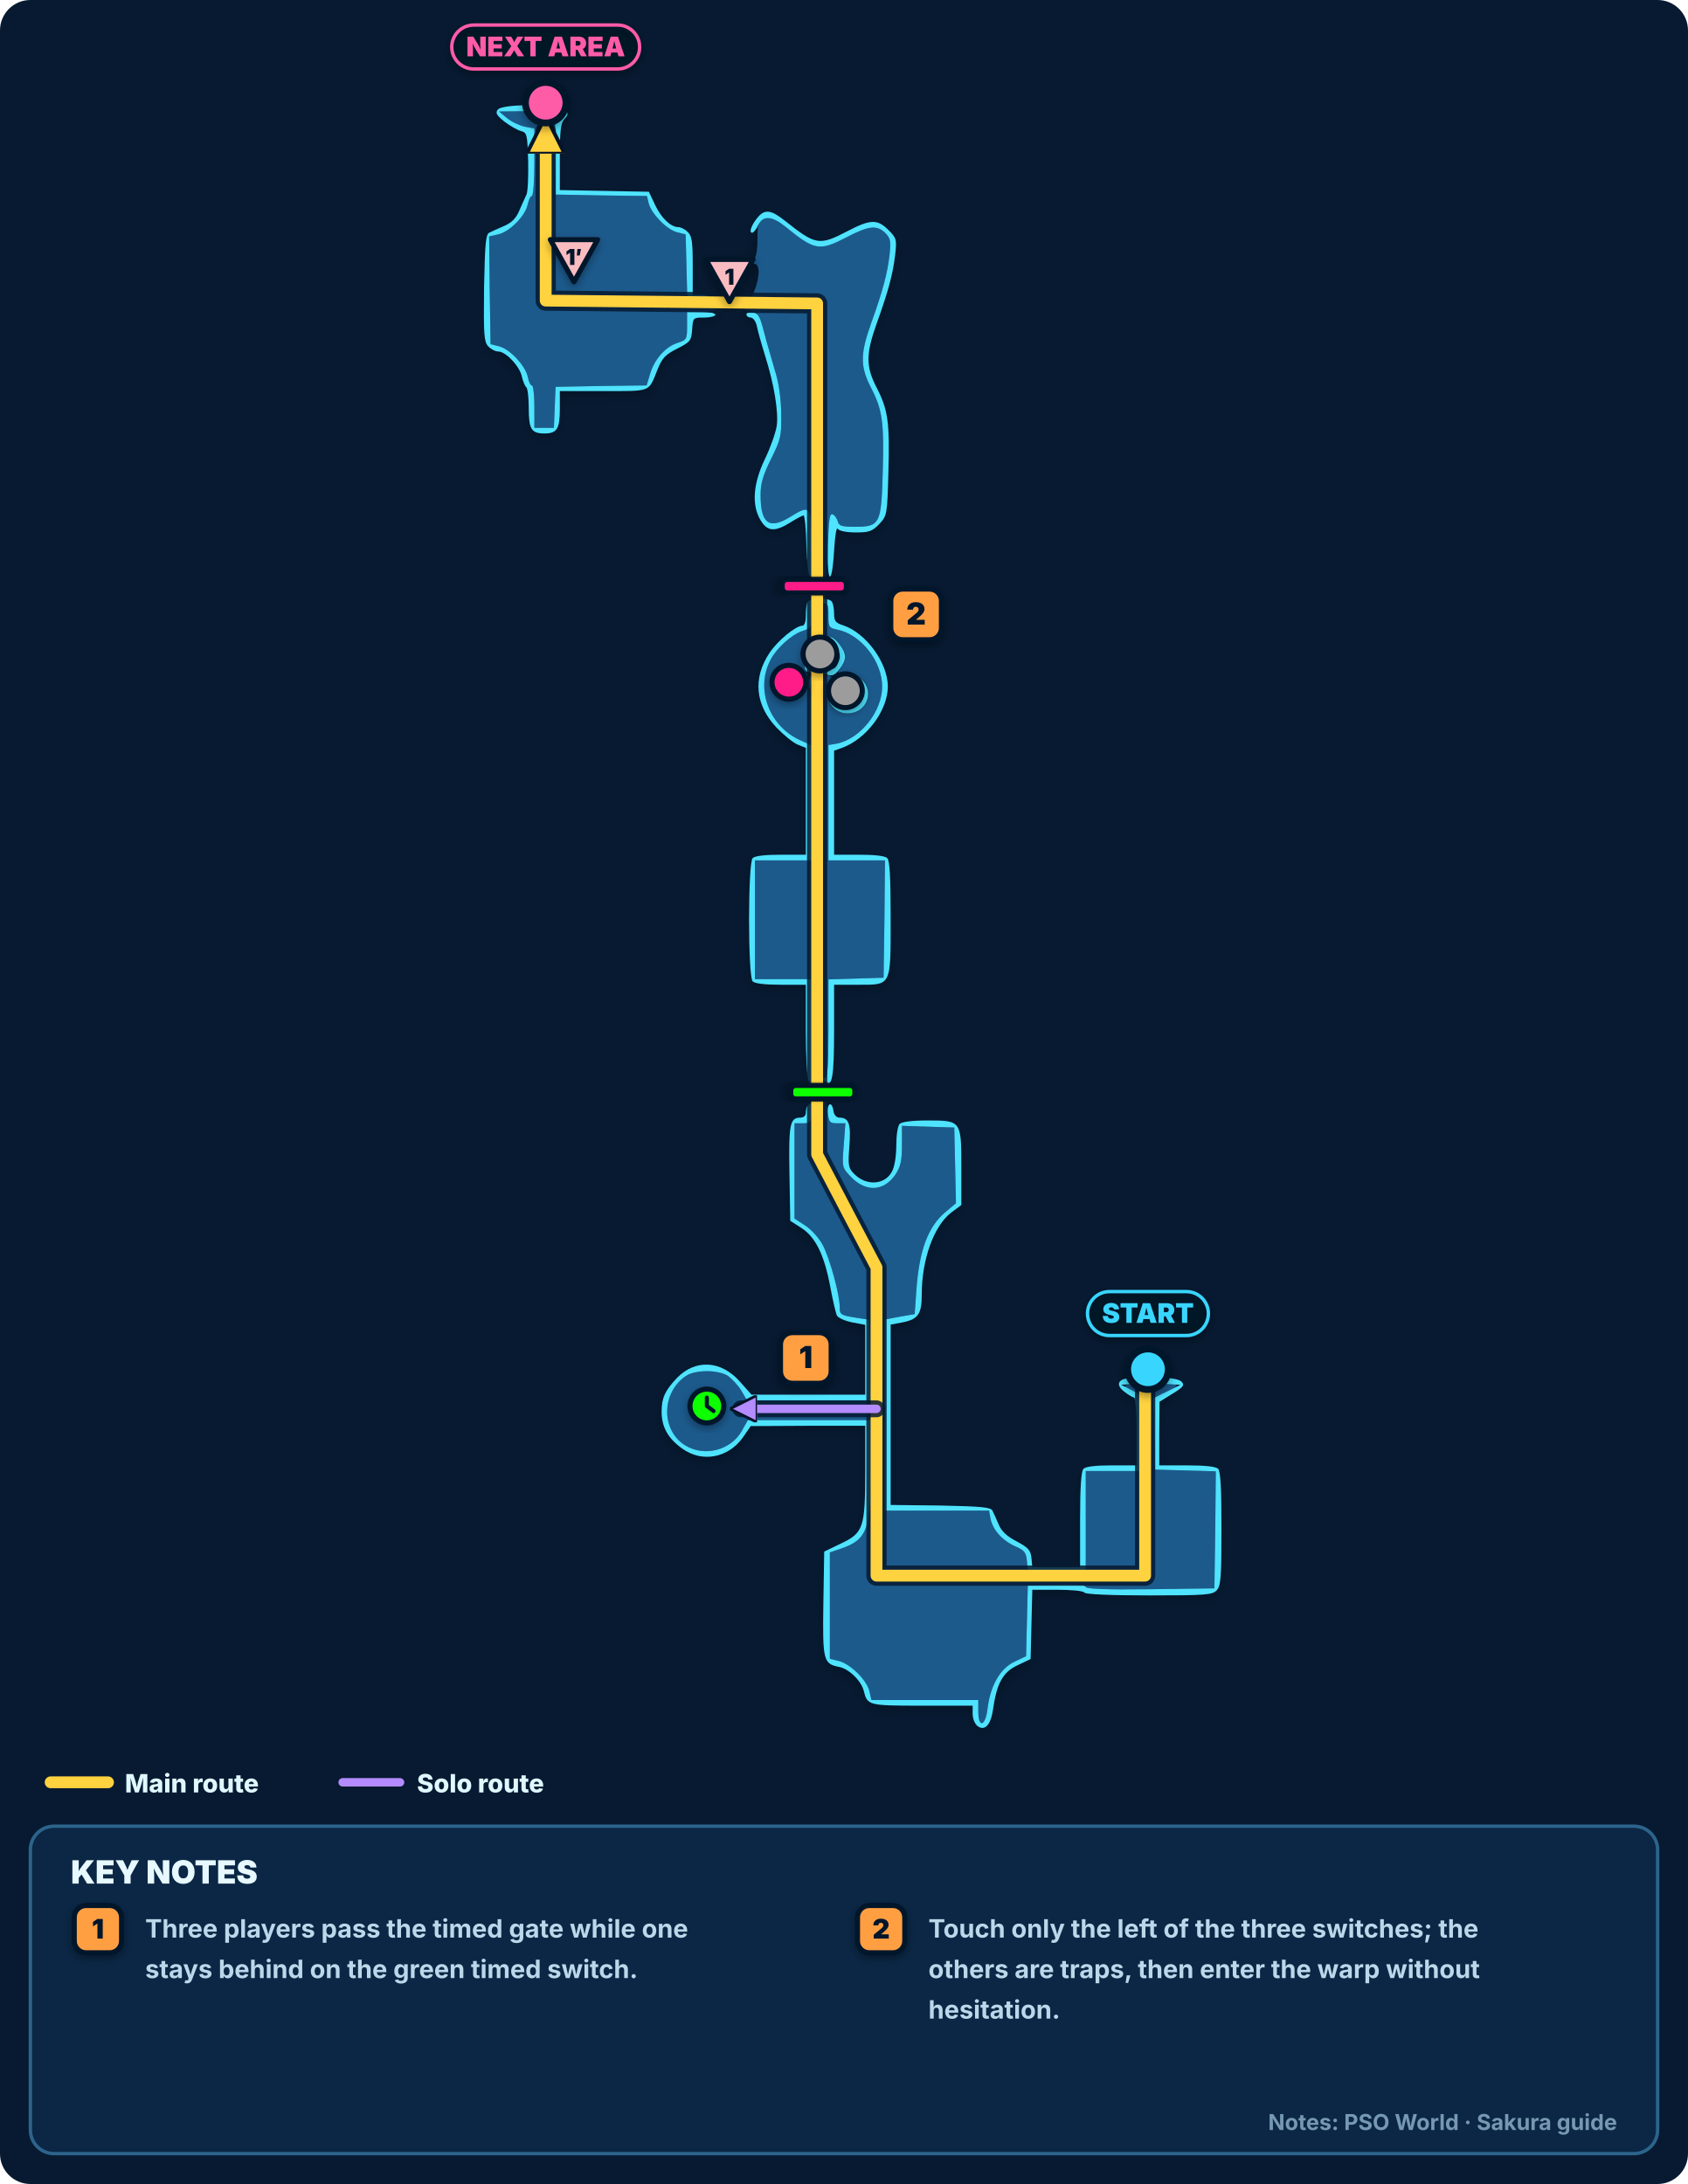
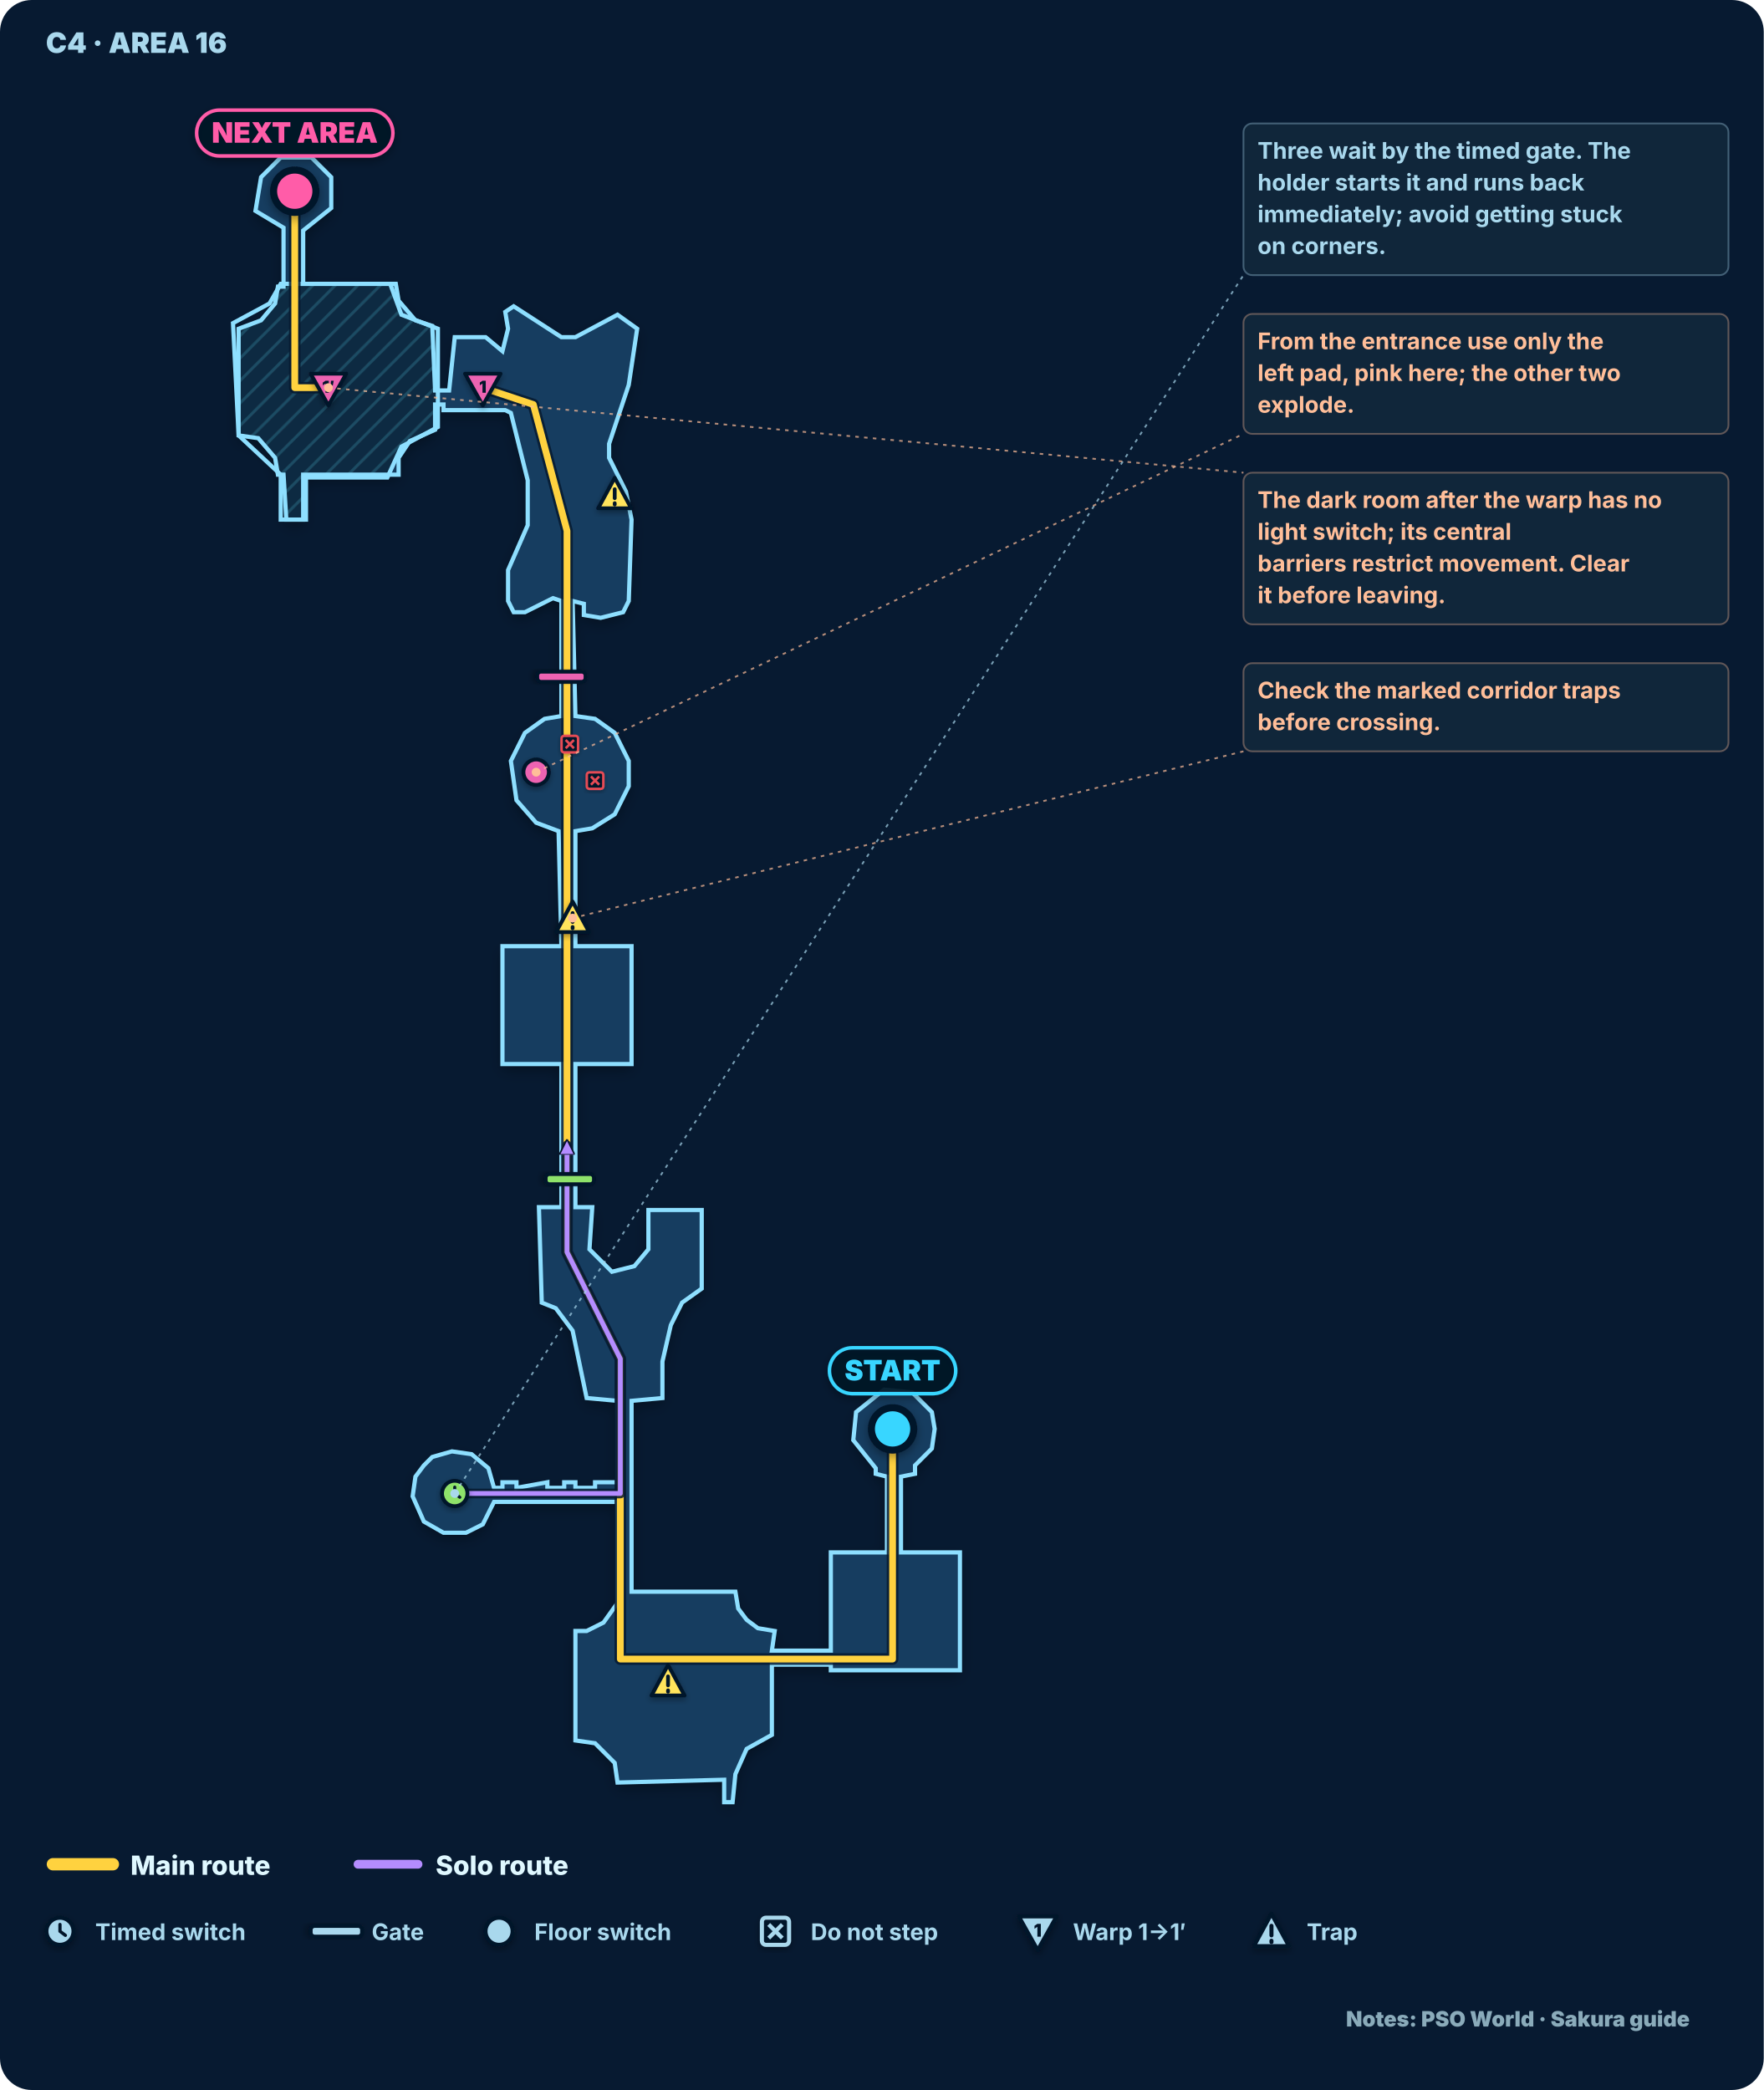
- <svg xmlns="http://www.w3.org/2000/svg" viewBox="0 0 1000 1294" role="img" aria-labelledby="title desc" shape-rendering="geometricPrecision">
+ <svg xmlns="http://www.w3.org/2000/svg" viewBox="0 0 1000 1185" role="img" aria-labelledby="title desc" shape-rendering="geometricPrecision">
  <defs>
    <filter id="shadow" x="-30%" y="-30%" width="160%" height="160%">
      <feDropShadow dx="0" dy="2" stdDeviation="2.5" flood-color="#000" flood-opacity=".35" />
    </filter>
-     <pattern id="dark-hatch" width="5.97" height="5.97" patternUnits="userSpaceOnUse" patternTransform="rotate(45)">
-       <rect width="5.97" height="5.97" fill="#000" fill-opacity=".25" />
-       <path d="M0 0V5.97" stroke="#4fe3ff" stroke-opacity=".25" stroke-width="1.791" />
+     <pattern id="dark-hatch" width="6.284" height="6.284" patternUnits="userSpaceOnUse" patternTransform="rotate(45)">
+       <rect width="6.284" height="6.284" fill="#000" fill-opacity=".25" />
+       <path d="M0 0V6.284" stroke="#4fe3ff" stroke-opacity=".25" stroke-width="1.885" />
    </pattern>
    <marker id="arrow-main" viewBox="0 0 10 10" refX="6" refY="5" markerWidth="3.2" markerHeight="3.2" orient="auto-start-reverse">
      <path d="M0 0 10 5 0 10Z" fill="#ffd23f" stroke="#061329" stroke-width="1" />
    </marker>
    <marker id="arrow-split" viewBox="0 0 10 10" refX="6" refY="5" markerWidth="3.2" markerHeight="3.2" orient="auto-start-reverse">
      <path d="M0 0 10 5 0 10Z" fill="#f5f7ff" stroke="#061329" stroke-width="1" />
    </marker>
    <marker id="arrow-solo" viewBox="0 0 10 10" refX="6" refY="5" markerWidth="3.2" markerHeight="3.2" orient="auto-start-reverse">
      <path d="M0 0 10 5 0 10Z" fill="#b48cff" stroke="#061329" stroke-width="1" />
    </marker>
  </defs>
-   <rect width="1000" height="1294" rx="18" fill="#071a31" />
-   <g transform="translate(237.856 24) scale(1.67504)">
+   <rect width="1000" height="1185" rx="18" fill="#071a31" />
+   <text x="26" y="30" text-anchor="start" fill="#a9d8ed" font-family="system-ui,-apple-system,sans-serif" font-size="16" font-weight="900">C4 · AREA 16</text>
+   <g transform="translate(85.9631 75) scale(1.59129)">
    <g filter="url(#shadow)">
-       <g transform="translate(0,597) scale(0.1,-0.1)" fill="#1f5a8c" stroke="none">
-         <path d="M374 5695 c16 -13 44 -26 63 -30 l33 -6 0 -119 c0 -66 -4 -120 -9 -120 -5 0 -11 -14 -15 -31 -8 -40 -65 -97 -105 -105 l-31 -7 2 -190 3 -191 31 -8 c38 -10 93 -69 101 -109 3 -16 9 -29 14 -29 5 0 9 -34 9 -75 l0 -75 35 0 34 0 3 73 3 72 161 3 161 2 12 40 c15 52 54 96 96 110 34 11 35 13 35 61 l0 49 50 0 c28 0 50 4 50 8 0 18 -26 32 -62 32 l-37 0 -3 117 -3 117 -31 8 c-36 9 -91 66 -100 103 l-6 25 -162 2 -161 3 -3 133 c-2 111 0 133 13 138 40 16 5 24 -97 24 l-113 -1 29 -24z M1270 5335 c-8 -9 -12 -37 -11 -66 1 -27 -3 -58 -9 -69 -6 -11 -7 -20 -2 -20 30 0 12 -95 -26 -142 -16 -19 -17 -17 32 -32 7 -3 21 -33 29 -68 9 -35 25 -94 37 -133 15 -46 22 -99 23 -155 1 -79 -1 -90 -36 -160 -28 -57 -37 -86 -37 -127 0 -102 30 -124 105 -78 71 44 72 42 79 -107 3 -73 6 -145 6 -160 1 -21 6 -28 20 -28 14 0 19 7 20 28 0 15 3 84 6 154 5 98 9 125 19 122 7 -3 15 -14 18 -25 4 -16 14 -19 61 -19 88 0 93 9 98 193 5 177 -1 221 -42 300 -38 74 -38 118 1 227 41 114 57 174 65 241 5 49 4 59 -15 78 -29 29 -58 26 -135 -14 -98 -51 -111 -49 -218 36 -45 36 -72 43 -88 24z M1450 3936 c0 -41 -2 -45 -33 -55 -38 -13 -91 -61 -112 -102 -54 -103 -5 -234 105 -284 l40 -18 0 -204 0 -203 -100 0 -100 0 0 -210 0 -210 100 0 100 0 0 -168 c0 -92 4 -181 8 -197 6 -18 5 -53 -2 -87 -10 -54 -12 -58 -38 -58 l-28 0 0 -168 0 -169 37 -24 c21 -13 49 -44 62 -68 25 -46 61 -176 61 -223 0 -24 4 -27 53 -35 l52 -8 3 -143 3 -142 -220 0 -219 0 -20 34 c-29 49 -66 70 -122 70 -82 0 -140 -59 -140 -142 0 -55 21 -95 63 -121 68 -42 161 -18 200 50 l22 39 218 0 217 0 0 -170 c0 -218 -13 -253 -107 -285 l-38 -13 0 -188 0 -188 32 -8 c42 -11 99 -68 108 -107 l7 -31 189 0 189 0 0 -40 c0 -62 26 -53 33 12 10 79 44 139 94 163 l42 20 3 125 3 125 103 3 c66 2 102 -1 102 -8 0 -7 73 -10 228 -8 l227 3 3 207 2 207 -107 3 -108 3 -3 128 -3 127 27 10 c14 6 35 17 47 25 18 13 10 14 -82 14 -103 -1 -115 -6 -61 -29 l30 -12 0 -134 0 -134 -100 0 -100 0 0 -180 0 -181 -102 3 -103 3 -3 36 c-3 31 -8 38 -42 53 -45 20 -79 58 -87 98 l-5 28 -184 0 -184 0 0 338 0 338 53 10 52 9 6 85 c10 142 42 226 104 277 l36 30 -3 134 -3 134 -92 3 -93 3 0 -69 c0 -55 -5 -76 -23 -103 -41 -61 -106 -64 -160 -6 -29 31 -29 33 -23 109 l6 78 -28 0 c-28 0 -30 3 -37 53 -11 70 -12 107 -2 107 4 0 7 79 7 175 l0 174 98 3 97 3 3 208 2 207 -100 0 -100 0 0 204 0 204 30 5 c83 17 160 114 160 202 0 89 -75 184 -158 201 -30 6 -32 9 -32 50 0 42 -1 44 -30 44 -29 0 -30 -2 -30 -44z m99 -102 c25 -32 26 -52 5 -82 -15 -21 -14 -22 20 -22 45 0 76 -29 76 -70 0 -40 -31 -70 -73 -70 -55 0 -88 53 -63 102 14 26 13 27 -16 37 -38 14 -58 14 -38 1 9 -6 10 -10 3 -10 -6 0 -14 -12 -16 -27 -4 -27 -4 -26 -6 4 0 17 -5 34 -10 37 -4 3 -8 25 -7 48 1 42 2 43 44 52 23 5 42 13 42 17 0 17 19 9 39 -17z" />
+       <g id="c4-floor" data-source="PSO World area_16.png">
+         <defs>
+           <clipPath id="c4-floor-clip">
+             <path d="M46 9L39 16L37 28L47 34L47 55L45 55L44 61L39 67L31 70L31 108L38 109L44 116L45 122L47 122L48 138L54 138L54 122L88 122L88 116L92 110L101 106L101 97L104 97L104 99L126 99L128 100L134 124L134 140L127 156L127 167L129 171L133 171L143 166L146 167L146 208L140 209L133 214L128 224L130 238L137 246L145 249L146 290L125 290L125 332L146 332L146 383L138 383L139 417L144 419L150 427L155 451L166 452L166 481L158 481L158 483L151 483L151 481L147 481L147 483L141 483L141 481L130 483L130 481L125 481L125 483L122 483L120 476L114 471L107 470L100 472L97 475L94 479L93 486L97 495L104 499L112 499L118 496L122 488L166 488L166 524L161 531L155 534L151 534L151 573L158 574L165 581L166 588L204 587L204 595L207 595L208 585L212 576L221 571L221 546L242 546L242 548L288 548L288 506L267 506L267 479L272 478L272 475L278 469L279 462L278 456L271 449L261 448L251 456L250 466L258 476L258 478L262 479L262 506L242 506L242 541L221 541L222 534L216 533L212 530L209 526L208 520L171 520L171 452L182 451L182 438L185 425L189 417L196 412L196 384L177 384L177 398L172 404L164 406L156 398L157 383L151 383L151 332L171 332L171 290L151 290L151 249L157 248L165 243L170 233L170 224L165 214L158 209L151 208L150 167L154 168L154 172L160 173L168 171L170 167L171 138L169 128L163 116L163 111L170 90L173 70L166 65L151 73L146 73L129 62L126 64L127 70L125 78L119 73L108 73L106 92L101 92L100 69L94 67L88 60L87 54L54 54L54 35L64 27L64 16L57 9Z" clip-rule="evenodd" />
+           </clipPath>
+           <pattern id="c4-dark-hatch" width="8" height="8" patternUnits="userSpaceOnUse">
+             <path d="M-2 2L2-2M0 8L8 0M6 10L10 6" fill="none" stroke="#4fe3ff" stroke-opacity=".18" stroke-width="1" />
+           </pattern>
+         </defs>
+         <path d="M46 9L39 16L37 28L47 34L47 55L45 55L44 61L39 67L31 70L31 108L38 109L44 116L45 122L47 122L48 138L54 138L54 122L88 122L88 116L92 110L101 106L101 97L104 97L104 99L126 99L128 100L134 124L134 140L127 156L127 167L129 171L133 171L143 166L146 167L146 208L140 209L133 214L128 224L130 238L137 246L145 249L146 290L125 290L125 332L146 332L146 383L138 383L139 417L144 419L150 427L155 451L166 452L166 481L158 481L158 483L151 483L151 481L147 481L147 483L141 483L141 481L130 483L130 481L125 481L125 483L122 483L120 476L114 471L107 470L100 472L97 475L94 479L93 486L97 495L104 499L112 499L118 496L122 488L166 488L166 524L161 531L155 534L151 534L151 573L158 574L165 581L166 588L204 587L204 595L207 595L208 585L212 576L221 571L221 546L242 546L242 548L288 548L288 506L267 506L267 479L272 478L272 475L278 469L279 462L278 456L271 449L261 448L251 456L250 466L258 476L258 478L262 479L262 506L242 506L242 541L221 541L222 534L216 533L212 530L209 526L208 520L171 520L171 452L182 451L182 438L185 425L189 417L196 412L196 384L177 384L177 398L172 404L164 406L156 398L157 383L151 383L151 332L171 332L171 290L151 290L151 249L157 248L165 243L170 233L170 224L165 214L158 209L151 208L150 167L154 168L154 172L160 173L168 171L170 167L171 138L169 128L163 116L163 111L170 90L173 70L166 65L151 73L146 73L129 62L126 64L127 70L125 78L119 73L108 73L106 92L101 92L100 69L94 67L88 60L87 54L54 54L54 35L64 27L64 16L57 9Z" fill="#173d60" fill-rule="evenodd" />
+         <g id="c4-dark-rooms" clip-path="url(#c4-floor-clip)">
+           <path d="M29 68L42 61L46 54L85 54L89 65L102 70L102 105L89 112L84 123L55 123L55 138L46 138L46 122L31 108Z" fill="#102b42" />
+           <path d="M29 68L42 61L46 54L85 54L89 65L102 70L102 105L89 112L84 123L55 123L55 138L46 138L46 122L31 108Z" fill="url(#c4-dark-hatch)" />
+         </g>
      </g>
    </g>
-     <g transform="translate(0,597) scale(0.1,-0.1)" fill="#4fe3ff" stroke="none">
-       <path d="M341 5726 c-10 -12 -5 -20 23 -43 20 -15 46 -30 58 -33 22 -6 23 -11 26 -105 1 -55 -1 -109 -6 -120 -5 -11 -17 -37 -26 -58 -11 -26 -27 -42 -53 -53 -21 -9 -45 -20 -53 -24 -12 -6 -15 -40 -18 -195 -2 -164 0 -190 14 -206 10 -11 26 -19 36 -19 27 0 77 -53 84 -90 4 -17 11 -33 15 -36 5 -3 9 -36 9 -73 0 -75 9 -91 55 -91 45 0 55 16 55 87 l0 63 154 0 c171 0 159 -5 191 75 17 42 28 54 70 75 47 24 50 28 53 68 3 42 3 42 43 42 21 0 39 5 39 10 0 6 -22 10 -50 10 l-50 0 0 -49 c0 -48 -1 -50 -35 -61 -42 -14 -81 -58 -96 -110 l-12 -40 -161 -2 -161 -3 -3 -72 -3 -73 -34 0 -35 0 0 75 c0 41 -4 75 -9 75 -5 0 -11 13 -14 29 -8 40 -63 99 -101 109 l-31 8 -3 191 -2 190 31 7 c40 8 97 65 105 105 4 17 10 31 15 31 5 0 9 54 9 120 l0 119 -33 6 c-19 4 -47 17 -63 30 l-29 24 113 1 c102 0 137 -8 97 -24 -13 -5 -15 -27 -13 -138 l3 -133 161 -3 162 -2 6 -25 c9 -37 64 -94 100 -103 l31 -8 3 -117 3 -117 39 0 c22 0 40 5 40 10 0 6 -13 10 -30 10 l-30 0 0 103 c0 88 -3 106 -18 120 -10 10 -25 17 -33 17 -27 0 -60 32 -82 78 l-22 47 -158 3 -157 3 0 116 c0 94 3 120 16 135 14 14 14 20 4 33 -17 21 -222 22 -239 1z M1263 5348 c-24 -27 -36 -58 -23 -58 5 0 15 12 22 28 17 34 48 32 95 -6 106 -86 121 -88 219 -37 77 40 106 43 135 14 19 -19 20 -29 15 -78 -8 -67 -24 -127 -65 -241 -39 -109 -39 -153 -1 -227 41 -79 47 -123 42 -300 -5 -184 -10 -193 -98 -193 -47 0 -57 3 -61 19 -3 11 -11 22 -18 25 -11 4 -14 -19 -17 -110 -4 -137 14 -152 22 -18 3 51 8 84 13 77 5 -8 30 -13 64 -13 48 0 58 4 83 30 27 29 28 32 32 182 5 178 -1 222 -42 301 -38 74 -38 118 1 227 41 114 57 174 65 242 6 54 5 59 -24 88 -39 39 -64 38 -146 -5 -98 -51 -111 -49 -218 36 -49 39 -71 43 -95 17z M1220 5001 c0 -6 7 -11 15 -11 8 0 17 -12 21 -27 3 -16 16 -63 29 -105 33 -104 49 -202 42 -252 -4 -24 -22 -76 -42 -117 -42 -88 -47 -163 -15 -216 24 -40 50 -42 105 -8 22 14 43 25 47 25 4 0 9 -48 10 -107 2 -59 7 -108 13 -110 6 -2 9 40 7 117 -4 136 -6 139 -77 95 -75 -46 -105 -24 -105 78 0 41 9 70 37 127 35 70 37 81 36 160 -1 56 -8 109 -23 155 -11 39 -29 99 -38 135 -14 54 -21 66 -39 68 -13 2 -23 -1 -23 -7z M1435 3982 c-3 -7 -5 -29 -5 -48 0 -20 -5 -34 -12 -34 -24 0 -89 -54 -117 -97 -59 -89 -50 -183 25 -263 25 -26 58 -53 74 -60 l30 -12 0 -189 0 -189 -88 0 c-55 0 -92 -4 -100 -12 -17 -17 -17 -419 0 -436 8 -8 45 -12 100 -12 l88 0 0 -162 c0 -90 4 -170 10 -178 5 -8 10 -12 12 -10 2 3 2 87 0 188 l-3 182 -99 0 -100 0 0 210 0 210 100 0 100 0 0 203 0 204 -40 18 c-110 50 -159 181 -105 284 21 41 74 89 112 102 31 10 33 14 33 55 0 42 1 44 30 44 29 0 30 -2 30 -44 0 -41 2 -44 32 -50 83 -17 158 -112 158 -201 0 -88 -77 -185 -160 -202 l-30 -5 0 -204 0 -204 100 0 100 0 -2 -207 -3 -208 -97 -3 -98 -3 0 -174 c0 -130 -3 -175 -12 -175 -9 0 -9 -3 0 -12 25 -25 32 16 32 180 l0 162 83 0 c121 0 117 -8 117 236 0 142 -3 203 -12 212 -8 8 -45 12 -100 12 l-88 0 0 184 0 184 28 10 c86 31 162 132 162 217 0 84 -77 189 -157 216 -28 9 -33 15 -33 42 0 18 -4 37 -8 42 -11 16 -80 14 -87 -3z M1510 3851 c0 -4 -19 -12 -42 -17 -43 -9 -43 -9 -43 -54 0 -43 1 -45 30 -45 17 -1 40 -4 51 -8 17 -6 27 -2 43 19 26 34 26 54 0 88 -20 26 -39 34 -39 17z m40 -61 c0 -9 -6 -24 -12 -33 -11 -14 -19 -14 -55 -4 -34 9 -43 16 -43 34 0 17 7 23 35 29 19 3 38 11 42 17 8 12 33 -20 33 -43z M1444 3716 c-3 -8 -4 -23 -1 -33 3 -12 5 -9 6 9 0 14 7 29 14 31 9 4 9 6 -1 6 -7 1 -15 -5 -18 -13z M1525 3710 c-42 -46 -10 -120 52 -120 42 0 73 30 73 70 0 62 -84 95 -125 50z m93 -12 c7 -7 12 -24 12 -38 0 -35 -17 -50 -57 -50 -27 0 -35 5 -43 25 -6 16 -6 34 0 50 8 20 16 25 43 25 18 0 38 -5 45 -12z M1437 2203 c-4 -3 -7 -15 -7 -25 0 -11 -7 -18 -19 -18 -37 0 -42 -21 -39 -196 l3 -169 39 -25 c50 -32 81 -95 102 -206 9 -49 20 -96 24 -104 4 -8 28 -19 53 -24 l47 -9 0 -124 0 -123 -201 0 -201 0 -40 45 c-67 77 -159 82 -225 13 -42 -45 -53 -70 -53 -118 0 -54 22 -94 72 -130 71 -52 165 -34 217 41 l26 38 203 1 202 0 0 -160 c0 -201 -6 -219 -87 -257 l-58 -28 -3 -184 c-3 -202 0 -213 56 -224 35 -7 78 -49 87 -85 13 -51 15 -52 206 -52 l179 0 0 -29 c0 -16 7 -34 16 -42 26 -21 48 2 56 57 13 93 35 133 87 157 l46 22 3 123 3 122 89 0 c49 0 92 -4 95 -10 4 -6 91 -10 229 -10 203 0 224 2 239 18 15 16 17 46 17 218 0 142 -3 203 -12 212 -8 8 -47 12 -110 12 l-98 0 0 113 1 112 45 28 c38 23 44 30 34 42 -14 17 -110 21 -110 6 0 -6 24 -11 53 -13 l52 -3 -48 -24 -48 -23 3 -127 3 -126 108 -3 107 -3 -2 -207 -3 -207 -227 -3 c-155 -2 -228 1 -228 8 0 7 -36 10 -102 8 l-103 -3 -3 -125 -3 -125 -42 -20 c-50 -24 -84 -84 -94 -163 -7 -65 -33 -74 -33 -12 l0 40 -189 0 -189 0 -7 31 c-9 39 -66 96 -108 107 l-32 8 0 188 0 188 38 13 c94 32 107 67 107 285 l0 170 -217 0 -218 0 -22 -39 c-39 -68 -132 -92 -200 -50 -86 53 -84 188 3 245 35 23 113 23 149 0 14 -10 36 -33 47 -52 l20 -34 219 0 220 0 -3 142 -3 143 -52 8 c-49 8 -53 11 -53 35 0 47 -36 177 -61 223 -13 24 -41 55 -62 68 l-37 24 0 169 0 168 29 0 c25 0 29 4 33 35 4 34 -1 43 -15 28z M1508 2175 c4 -31 7 -35 33 -35 l29 0 -6 -78 c-6 -76 -6 -78 23 -109 54 -58 119 -55 160 6 18 27 23 48 23 103 l0 69 93 -3 92 -3 3 -134 3 -134 -36 -30 c-62 -51 -94 -135 -104 -277 l-6 -85 -52 -9 -53 -10 0 -338 0 -338 184 0 184 0 5 -28 c8 -40 42 -78 87 -98 34 -15 39 -22 42 -53 l3 -36 103 -3 102 -3 0 181 0 180 100 0 100 0 0 133 0 133 -37 20 -38 19 43 3 c53 4 56 22 3 22 -54 0 -70 -22 -35 -49 15 -12 31 -21 35 -21 5 0 9 -54 9 -120 l0 -120 -88 0 c-55 0 -92 -4 -100 -12 -8 -8 -12 -63 -12 -180 l0 -168 -84 0 -85 0 -3 32 c-3 28 -11 37 -52 59 -35 18 -54 36 -64 60 -8 19 -18 41 -22 49 -6 12 -39 15 -184 18 l-176 2 0 319 0 319 38 7 c59 11 72 29 72 99 0 125 43 243 104 290 l36 27 0 133 c0 166 0 166 -121 166 -53 0 -90 -5 -97 -12 -7 -7 -12 -39 -12 -75 0 -38 -6 -76 -15 -93 -25 -49 -93 -53 -136 -7 -19 20 -20 30 -15 96 6 78 -1 101 -35 101 -10 0 -19 9 -21 22 -5 38 -24 31 -20 -7z" />
+     <g id="c4-walls" fill="none" stroke="#8edfff" stroke-width="1.5" stroke-linejoin="miter">
+       <path d="M46 9L39 16L37 28L47 34L47 55L45 55L44 61L39 67L31 70L31 108L38 109L44 116L45 122L47 122L48 138L54 138L54 122L88 122L88 116L92 110L101 106L101 97L104 97L104 99L126 99L128 100L134 124L134 140L127 156L127 167L129 171L133 171L143 166L146 167L146 208L140 209L133 214L128 224L130 238L137 246L145 249L146 290L125 290L125 332L146 332L146 383L138 383L139 417L144 419L150 427L155 451L166 452L166 481L158 481L158 483L151 483L151 481L147 481L147 483L141 483L141 481L130 483L130 481L125 481L125 483L122 483L120 476L114 471L107 470L100 472L97 475L94 479L93 486L97 495L104 499L112 499L118 496L122 488L166 488L166 524L161 531L155 534L151 534L151 573L158 574L165 581L166 588L204 587L204 595L207 595L208 585L212 576L221 571L221 546L242 546L242 548L288 548L288 506L267 506L267 479L272 478L272 475L278 469L279 462L278 456L271 449L261 448L251 456L250 466L258 476L258 478L262 479L262 506L242 506L242 541L221 541L222 534L216 533L212 530L209 526L208 520L171 520L171 452L182 451L182 438L185 425L189 417L196 412L196 384L177 384L177 398L172 404L164 406L156 398L157 383L151 383L151 332L171 332L171 290L151 290L151 249L157 248L165 243L170 233L170 224L165 214L158 209L151 208L150 167L154 168L154 172L160 173L168 171L170 167L171 138L169 128L163 116L163 111L170 90L173 70L166 65L151 73L146 73L129 62L126 64L127 70L125 78L119 73L108 73L106 92L101 92L100 69L94 67L88 60L87 54L54 54L54 35L64 27L64 16L57 9Z" />
+       <path d="M29 68L42 61L46 54L85 54L89 65L102 70L102 105L89 112L84 123L55 123L55 138L46 138L46 122L31 108Z" />
+       <path d="" />
    </g>
-     <path d="M263 477 L263 543 L168 543 L168 434 L158 415 L147 394 L147 93 L51 92 L51 32" fill="none" stroke="#071a31" stroke-opacity=".85" stroke-width="7.164" stroke-linecap="round" stroke-linejoin="round" />
-     <path data-role="main" d="M263 477 L263 543 L168 543 L168 434 L158 415 L147 394 L147 93 L51 92 L51 32" fill="none" stroke="#ffd23f" stroke-width="4.179" stroke-linecap="round" stroke-linejoin="round" marker-end="url(#arrow-main)" />
-     <path d="M168 484 L120 484" fill="none" stroke="#071a31" stroke-opacity=".85" stroke-width="5.97" stroke-linecap="round" stroke-linejoin="round" />
-     <path data-role="solo" d="M168 484 L120 484" fill="none" stroke="#b48cff" stroke-width="2.985" stroke-linecap="round" stroke-linejoin="round" marker-end="url(#arrow-solo)" />
-     <g transform="translate(108 483) scale(0.597)" stroke="#061329" stroke-width="3" stroke-linejoin="round" filter="url(#shadow)">
-       <circle r="10" fill="#0fff00" />
+     <path d="M264 462 L264 544 L167 544 L167 437 L148 399 L148 312 L148 227 L148 142 L136 97 L118 91" fill="none" stroke="#071a31" stroke-opacity=".85" stroke-width="4.148" stroke-linecap="round" stroke-linejoin="round" />
+     <path data-role="main" d="M264 462 L264 544 L167 544 L167 437 L148 399 L148 312 L148 227 L148 142 L136 97 L118 91" fill="none" stroke="#ffd23f" stroke-width="2.419" stroke-linecap="round" stroke-linejoin="round" />
+     <path d="M63 91 L51 91 L51 21" fill="none" stroke="#071a31" stroke-opacity=".85" stroke-width="4.148" stroke-linecap="round" stroke-linejoin="round" />
+     <path data-role="main" d="M63 91 L51 91 L51 21" fill="none" stroke="#ffd23f" stroke-width="2.419" stroke-linecap="round" stroke-linejoin="round" marker-end="url(#arrow-main)" />
+     <path d="M167 485 L108 485 L167 485 L167 437 L148 399 L148 361" fill="none" stroke="#071a31" stroke-opacity=".85" stroke-width="3.456" stroke-linecap="round" stroke-linejoin="round" />
+     <path data-role="solo" d="M167 485 L108 485 L167 485 L167 437 L148 399 L148 361" fill="none" stroke="#b48cff" stroke-width="1.728" stroke-linecap="round" stroke-linejoin="round" marker-end="url(#arrow-solo)" />
+     <g transform="translate(108 485) scale(0.452463)" stroke="#061329" stroke-width="3" stroke-linejoin="round" filter="url(#shadow)">
+       <circle r="10" fill="#8ee26b" />
      <path d="M0-5V0l4 3" fill="none" stroke="#061329" stroke-width="2.4" stroke-linecap="round" />
    </g>
-     <g transform="translate(149 372) scale(0.597) rotate(90)" stroke="#061329" stroke-width="3" stroke-linejoin="round" filter="url(#shadow)">
-       <rect x="-4" y="-19" width="8" height="38" rx="3" fill="#0fff00" />
+     <g transform="translate(149 373) scale(0.452463) rotate(90)" stroke="#061329" stroke-width="3" stroke-linejoin="round" filter="url(#shadow)">
+       <rect x="-4" y="-19" width="8" height="38" rx="3" fill="#8ee26b" />
    </g>
-     <g transform="translate(137 227) scale(0.597)" stroke="#061329" stroke-width="3" stroke-linejoin="round" filter="url(#shadow)">
-       <circle r="10" fill="#ff1f88" />
+     <g transform="translate(137 228) scale(0.452463)" stroke="#061329" stroke-width="3" stroke-linejoin="round" filter="url(#shadow)">
+       <circle r="10" fill="#ed64b2" />
    </g>
-     <g transform="translate(148 217) scale(0.597)" stroke="#061329" stroke-width="3" stroke-linejoin="round" filter="url(#shadow)">
-       <circle r="10" fill="#9c9c9c" />
+     <g transform="translate(149 218) scale(0.294101)" stroke="#061329" stroke-width="3" stroke-linejoin="round" filter="url(#shadow)">
+       <rect x="-10" y="-10" width="20" height="20" rx="3" fill="#061329" stroke="#e64c55" />
+       <path d="M-5-5 5 5M-5 5 5-5" stroke="#e64c55" stroke-width="3" />
    </g>
-     <g transform="translate(157 230) scale(0.597)" stroke="#061329" stroke-width="3" stroke-linejoin="round" filter="url(#shadow)">
-       <circle r="10" fill="#9c9c9c" />
+     <g transform="translate(158 231) scale(0.294101)" stroke="#061329" stroke-width="3" stroke-linejoin="round" filter="url(#shadow)">
+       <rect x="-10" y="-10" width="20" height="20" rx="3" fill="#061329" stroke="#e64c55" />
+       <path d="M-5-5 5 5M-5 5 5-5" stroke="#e64c55" stroke-width="3" />
    </g>
-     <g transform="translate(146 193) scale(0.597) rotate(90)" stroke="#061329" stroke-width="3" stroke-linejoin="round" filter="url(#shadow)">
-       <rect x="-4" y="-19" width="8" height="38" rx="3" fill="#ff1f88" />
+     <g transform="translate(146 194) scale(0.452463) rotate(90)" stroke="#061329" stroke-width="3" stroke-linejoin="round" filter="url(#shadow)">
+       <rect x="-4" y="-19" width="8" height="38" rx="3" fill="#ed64b2" />
    </g>
-     <g transform="translate(116 84) scale(0.597)" stroke="#061329" stroke-width="3" stroke-linejoin="round" filter="url(#shadow)">
-       <path d="M-14-11H14L0 14Z" fill="#f9bdc1" />
+     <g transform="translate(118 91) scale(0.452463)" stroke="#061329" stroke-width="3" stroke-linejoin="round" filter="url(#shadow)">
+       <path d="M-14-11H14L0 14Z" fill="#ed64b2" />
      <text y="4" text-anchor="middle" font-family="system-ui,-apple-system,sans-serif" font-size="13" font-weight="950" fill="#061329" stroke="none">1</text>
    </g>
-     <g transform="translate(61 77) scale(0.597)" stroke="#061329" stroke-width="3" stroke-linejoin="round" filter="url(#shadow)">
-       <path d="M-14-11H14L0 14Z" fill="#f9bdc1" />
+     <g transform="translate(63 91) scale(0.452463)" stroke="#061329" stroke-width="3" stroke-linejoin="round" filter="url(#shadow)">
+       <path d="M-14-11H14L0 14Z" fill="#ed64b2" />
      <text y="4" text-anchor="middle" font-family="system-ui,-apple-system,sans-serif" font-size="13" font-weight="950" fill="#061329" stroke="none">1′</text>
    </g>
+     <g transform="translate(165 129) scale(0.452463)" stroke="#061329" stroke-width="3" stroke-linejoin="round" filter="url(#shadow)">
+       <path d="M0-13 13 11H-13Z" fill="#ffe45c" />
+       <path d="M0-4V3M0 7v1" stroke-linecap="round" />
+     </g>
+     <g transform="translate(150 280) scale(0.452463)" stroke="#061329" stroke-width="3" stroke-linejoin="round" filter="url(#shadow)">
+       <path d="M0-13 13 11H-13Z" fill="#ffe45c" />
+       <path d="M0-4V3M0 7v1" stroke-linecap="round" />
+     </g>
+     <g transform="translate(184 552) scale(0.452463)" stroke="#061329" stroke-width="3" stroke-linejoin="round" filter="url(#shadow)">
+       <path d="M0-13 13 11H-13Z" fill="#ffe45c" />
+       <path d="M0-4V3M0 7v1" stroke-linecap="round" />
+     </g>
  </g>
-   <g transform="translate(477.387 804.57)" filter="url(#shadow)">
-     <rect x="-15" y="-15" width="30" height="30" rx="7" fill="#ff9f43" stroke="#061329" stroke-width="3" />
-     <text x="0" y="6" text-anchor="middle" fill="#061329" font-family="system-ui,-apple-system,sans-serif" font-size="18" font-weight="950">1</text>
-   </g>
-   <g transform="translate(542.714 364.034)" filter="url(#shadow)">
-     <rect x="-15" y="-15" width="30" height="30" rx="7" fill="#ff9f43" stroke="#061329" stroke-width="3" />
-     <text x="0" y="6" text-anchor="middle" fill="#061329" font-family="system-ui,-apple-system,sans-serif" font-size="18" font-weight="950">2</text>
-   </g>
-   <g transform="translate(680.067 811.27)" filter="url(#shadow)">
+   <g transform="translate(506.064 810.176)" filter="url(#shadow)">
    <circle r="12" fill="#39d6ff" stroke="#061329" stroke-width="4" />
    <rect x="-35.8" y="-46" width="71.6" height="26" rx="13" fill="#061329" fill-opacity=".9" stroke="#39d6ff" stroke-width="2" />
    <text x="0" y="-27.5" text-anchor="middle" fill="#39d6ff" font-family="system-ui,-apple-system,sans-serif" font-size="16" font-weight="900">START</text>
  </g>
-   <g transform="translate(323.283 60.8509)" filter="url(#shadow)">
+   <g transform="translate(167.119 108.417)" filter="url(#shadow)">
    <circle r="12" fill="#ff5ca8" stroke="#061329" stroke-width="4" />
    <rect x="-55.64" y="-46" width="111.28" height="26" rx="13" fill="#061329" fill-opacity=".9" stroke="#ff5ca8" stroke-width="2" />
    <text x="0" y="-27.5" text-anchor="middle" fill="#ff5ca8" font-family="system-ui,-apple-system,sans-serif" font-size="16" font-weight="900">NEXT AREA</text>
  </g>
-   <path d="M30 1056h34" stroke="#ffd23f" stroke-width="7" stroke-linecap="round" />
-   <text x="74" y="1062" text-anchor="start" fill="#dff8ff" font-family="system-ui,-apple-system,sans-serif" font-size="15" font-weight="800">Main route</text>
-   <path d="M203.0 1056h34" stroke="#b48cff" stroke-width="5" stroke-linecap="round" />
-   <text x="247" y="1062" text-anchor="start" fill="#dff8ff" font-family="system-ui,-apple-system,sans-serif" font-size="15" font-weight="800">Solo route</text>
-   <g transform="translate(18 1082)">
-     <rect width="964" height="194" rx="14" fill="#0b2745" stroke="#2c648b" stroke-width="2" />
-     <text x="24" y="34" text-anchor="start" fill="#e7f9ff" font-family="system-ui,-apple-system,sans-serif" font-size="19" font-weight="900">KEY NOTES</text>
-     <g transform="translate(40 61)" filter="url(#shadow)">
-       <rect x="-14" y="-14" width="28" height="28" rx="7" fill="#ff9f43" stroke="#061329" stroke-width="3" />
-       <text x="0" y="5.6" text-anchor="middle" fill="#061329" font-family="system-ui,-apple-system,sans-serif" font-size="16" font-weight="950">1</text>
-     </g>
-     <text x="68" y="66" fill="#bcd7ea" font-family="system-ui,-apple-system,sans-serif" font-size="15" font-weight="650">
-       <tspan x="68" dy="0">Three players pass the timed gate while one</tspan>
-       <tspan x="68" dy="24">stays behind on the green timed switch.</tspan>
-     </text>
-     <g transform="translate(504 61)" filter="url(#shadow)">
-       <rect x="-14" y="-14" width="28" height="28" rx="7" fill="#ff9f43" stroke="#061329" stroke-width="3" />
-       <text x="0" y="5.6" text-anchor="middle" fill="#061329" font-family="system-ui,-apple-system,sans-serif" font-size="16" font-weight="950">2</text>
-     </g>
-     <text x="532" y="66" fill="#bcd7ea" font-family="system-ui,-apple-system,sans-serif" font-size="15" font-weight="650">
-       <tspan x="532" dy="0">Touch only the left of the three switches; the</tspan>
-       <tspan x="532" dy="24">others are traps, then enter the warp without</tspan>
-       <tspan x="532" dy="24">hesitation.</tspan>
-     </text>
-     <text x="940" y="180" text-anchor="end" fill="#7698b1" font-family="system-ui,-apple-system,sans-serif" font-size="13" font-weight="650">Notes: PSO World · Sakura guide</text>
+   <path d="M257.822 846.776L705 156" fill="none" stroke="#a9d8ed" stroke-opacity=".7" stroke-width="1" stroke-dasharray="2 3" />
+   <circle cx="257.822" cy="846.776" r="2.5" fill="#a9d8ed" />
+   <path d="M303.97 437.814L705 246" fill="none" stroke="#ffbe99" stroke-opacity=".7" stroke-width="1" stroke-dasharray="2 3" />
+   <circle cx="303.97" cy="437.814" r="2.5" fill="#ffbe99" />
+   <path d="M186.214 219.807L705 268" fill="none" stroke="#ffbe99" stroke-opacity=".7" stroke-width="1" stroke-dasharray="2 3" />
+   <circle cx="186.214" cy="219.807" r="2.5" fill="#ffbe99" />
+   <path d="M324.657 520.561L705 426" fill="none" stroke="#ffbe99" stroke-opacity=".7" stroke-width="1" stroke-dasharray="2 3" />
+   <circle cx="324.657" cy="520.561" r="2.5" fill="#ffbe99" />
+   <g data-callout="timed-gate-runner">
+     <rect data-callout-box="" x="705" y="70" width="275" height="86" rx="5" fill="#10263a" stroke="#a9d8ed" stroke-opacity=".35" />
+     <text x="713" y="90" text-anchor="start" fill="#a9d8ed" font-family="system-ui,-apple-system,sans-serif" font-size="13" font-weight="650">Three wait by the timed gate. The</text>
+     <text x="713" y="108" text-anchor="start" fill="#a9d8ed" font-family="system-ui,-apple-system,sans-serif" font-size="13" font-weight="650">holder starts it and runs back</text>
+     <text x="713" y="126" text-anchor="start" fill="#a9d8ed" font-family="system-ui,-apple-system,sans-serif" font-size="13" font-weight="650">immediately; avoid getting stuck</text>
+     <text x="713" y="144" text-anchor="start" fill="#a9d8ed" font-family="system-ui,-apple-system,sans-serif" font-size="13" font-weight="650">on corners.</text>
  </g>
+   <g data-callout="left-pad-only">
+     <rect data-callout-box="" x="705" y="178" width="275" height="68" rx="5" fill="#10263a" stroke="#ffbe99" stroke-opacity=".35" />
+     <text x="713" y="198" text-anchor="start" fill="#ffbe99" font-family="system-ui,-apple-system,sans-serif" font-size="13" font-weight="650">From the entrance use only the</text>
+     <text x="713" y="216" text-anchor="start" fill="#ffbe99" font-family="system-ui,-apple-system,sans-serif" font-size="13" font-weight="650">left pad, pink here; the other two</text>
+     <text x="713" y="234" text-anchor="start" fill="#ffbe99" font-family="system-ui,-apple-system,sans-serif" font-size="13" font-weight="650">explode.</text>
+   </g>
+   <g data-callout="dark-room-no-light">
+     <rect data-callout-box="" x="705" y="268" width="275" height="86" rx="5" fill="#10263a" stroke="#ffbe99" stroke-opacity=".35" />
+     <text x="713" y="288" text-anchor="start" fill="#ffbe99" font-family="system-ui,-apple-system,sans-serif" font-size="13" font-weight="650">The dark room after the warp has no</text>
+     <text x="713" y="306" text-anchor="start" fill="#ffbe99" font-family="system-ui,-apple-system,sans-serif" font-size="13" font-weight="650">light switch; its central</text>
+     <text x="713" y="324" text-anchor="start" fill="#ffbe99" font-family="system-ui,-apple-system,sans-serif" font-size="13" font-weight="650">barriers restrict movement. Clear</text>
+     <text x="713" y="342" text-anchor="start" fill="#ffbe99" font-family="system-ui,-apple-system,sans-serif" font-size="13" font-weight="650">it before leaving.</text>
+   </g>
+   <g data-callout="route-traps">
+     <rect data-callout-box="" x="705" y="376" width="275" height="50" rx="5" fill="#10263a" stroke="#ffbe99" stroke-opacity=".35" />
+     <text x="713" y="396" text-anchor="start" fill="#ffbe99" font-family="system-ui,-apple-system,sans-serif" font-size="13" font-weight="650">Check the marked corridor traps</text>
+     <text x="713" y="414" text-anchor="start" fill="#ffbe99" font-family="system-ui,-apple-system,sans-serif" font-size="13" font-weight="650">before crossing.</text>
+   </g>
+   <path d="M30 1057h34" stroke="#ffd23f" stroke-width="7" stroke-linecap="round" />
+   <text x="74" y="1063" text-anchor="start" fill="#dff8ff" font-family="system-ui,-apple-system,sans-serif" font-size="15" font-weight="800">Main route</text>
+   <path d="M203.0 1057h34" stroke="#b48cff" stroke-width="5" stroke-linecap="round" />
+   <text x="247" y="1063" text-anchor="start" fill="#dff8ff" font-family="system-ui,-apple-system,sans-serif" font-size="15" font-weight="800">Solo route</text>
+   <g transform="translate(34 1095) scale(0.769231)" stroke="#061329" stroke-width="3" stroke-linejoin="round" filter="url(#shadow)">
+     <circle r="10" fill="#a9d8ed" />
+     <path d="M0-5V0l4 3" fill="none" stroke="#061329" stroke-width="2.4" stroke-linecap="round" />
+   </g>
+   <text x="54" y="1100" text-anchor="start" fill="#a9d8ed" font-family="system-ui,-apple-system,sans-serif" font-size="13" font-weight="650">Timed switch</text>
+   <g transform="translate(190.72 1095) scale(0.769231) rotate(90)" stroke="#061329" stroke-width="3" stroke-linejoin="round" filter="url(#shadow)">
+     <rect x="-4" y="-19" width="8" height="38" rx="3" fill="#a9d8ed" />
+   </g>
+   <text x="210.72" y="1100" text-anchor="start" fill="#a9d8ed" font-family="system-ui,-apple-system,sans-serif" font-size="13" font-weight="650">Gate</text>
+   <g transform="translate(282.96 1095) scale(0.769231)" stroke="#061329" stroke-width="3" stroke-linejoin="round" filter="url(#shadow)">
+     <circle r="10" fill="#a9d8ed" />
+   </g>
+   <text x="302.96" y="1100" text-anchor="start" fill="#a9d8ed" font-family="system-ui,-apple-system,sans-serif" font-size="13" font-weight="650">Floor switch</text>
+   <g transform="translate(439.68 1095) scale(0.769231)" stroke="#061329" stroke-width="3" stroke-linejoin="round" filter="url(#shadow)">
+     <rect x="-10" y="-10" width="20" height="20" rx="3" fill="#061329" stroke="#a9d8ed" />
+     <path d="M-5-5 5 5M-5 5 5-5" stroke="#a9d8ed" stroke-width="3" />
+   </g>
+   <text x="459.68" y="1100" text-anchor="start" fill="#a9d8ed" font-family="system-ui,-apple-system,sans-serif" font-size="13" font-weight="650">Do not step</text>
+   <g transform="translate(588.34 1095) scale(0.769231)" stroke="#061329" stroke-width="3" stroke-linejoin="round" filter="url(#shadow)">
+     <path d="M-14-11H14L0 14Z" fill="#a9d8ed" />
+     <text y="4" text-anchor="middle" font-family="system-ui,-apple-system,sans-serif" font-size="13" font-weight="950" fill="#061329" stroke="none">1</text>
+   </g>
+   <text x="608.34" y="1100" text-anchor="start" fill="#a9d8ed" font-family="system-ui,-apple-system,sans-serif" font-size="13" font-weight="650">Warp 1→1′</text>
+   <g transform="translate(720.88 1095) scale(0.769231)" stroke="#061329" stroke-width="3" stroke-linejoin="round" filter="url(#shadow)">
+     <path d="M0-13 13 11H-13Z" fill="#a9d8ed" />
+     <path d="M0-4V3M0 7v1" stroke-linecap="round" />
+   </g>
+   <text x="740.88" y="1100" text-anchor="start" fill="#a9d8ed" font-family="system-ui,-apple-system,sans-serif" font-size="13" font-weight="650">Trap</text>
+   <text x="958" y="1149" text-anchor="end" fill="#8aabba" font-family="system-ui,-apple-system,sans-serif" font-size="12" font-weight="900">Notes: PSO World · Sakura guide</text>
</svg>
